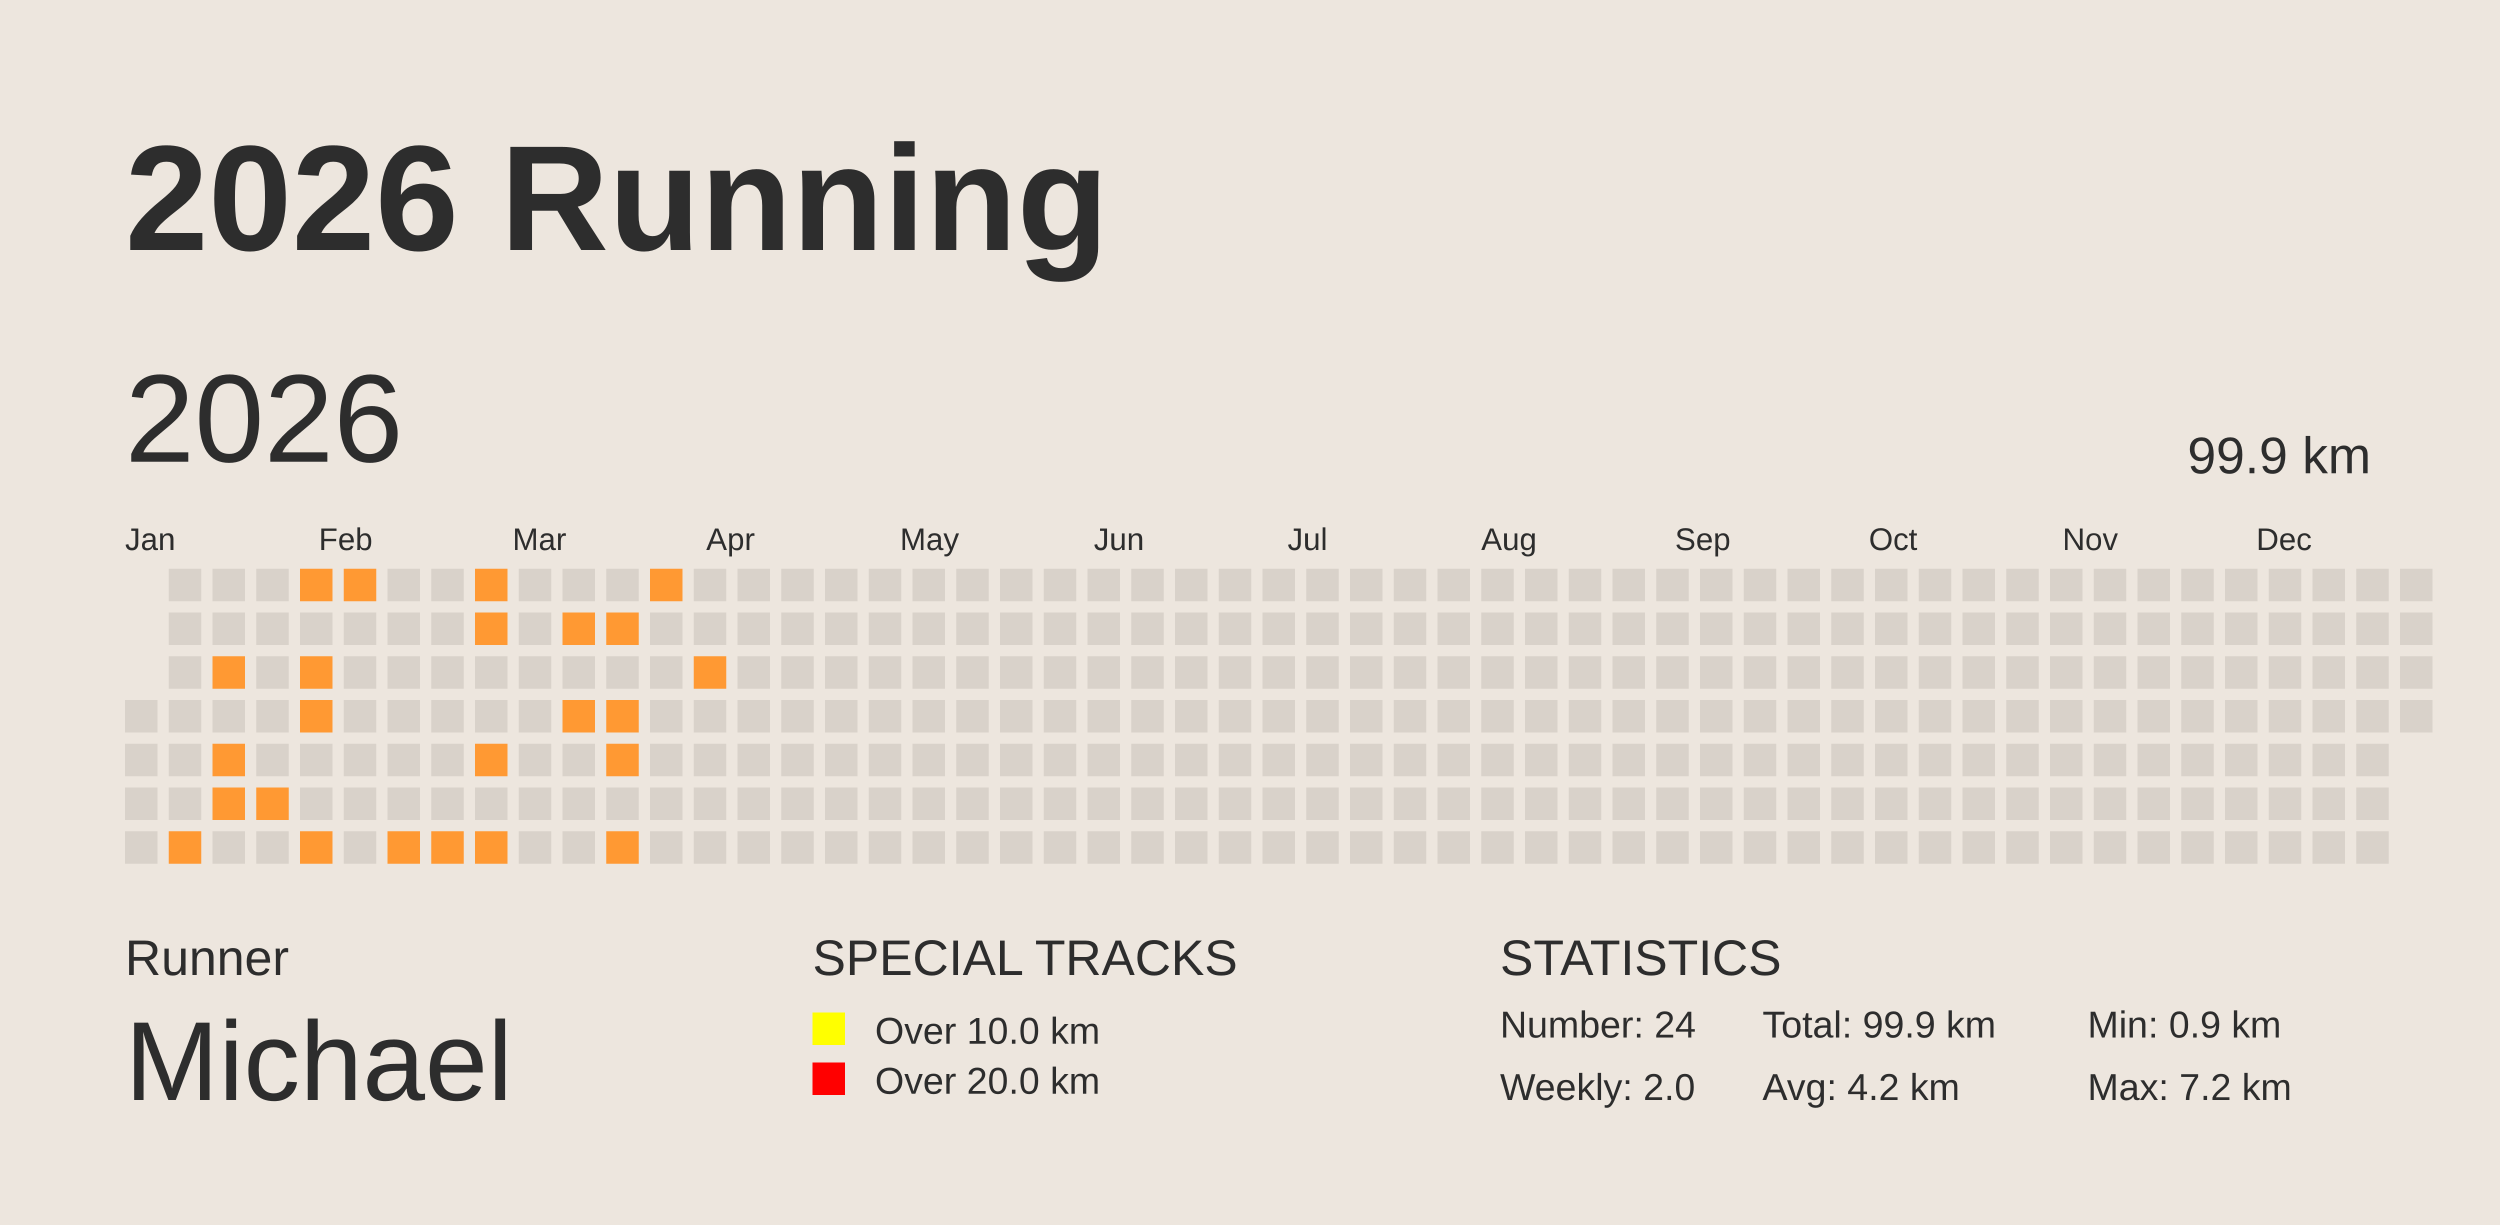
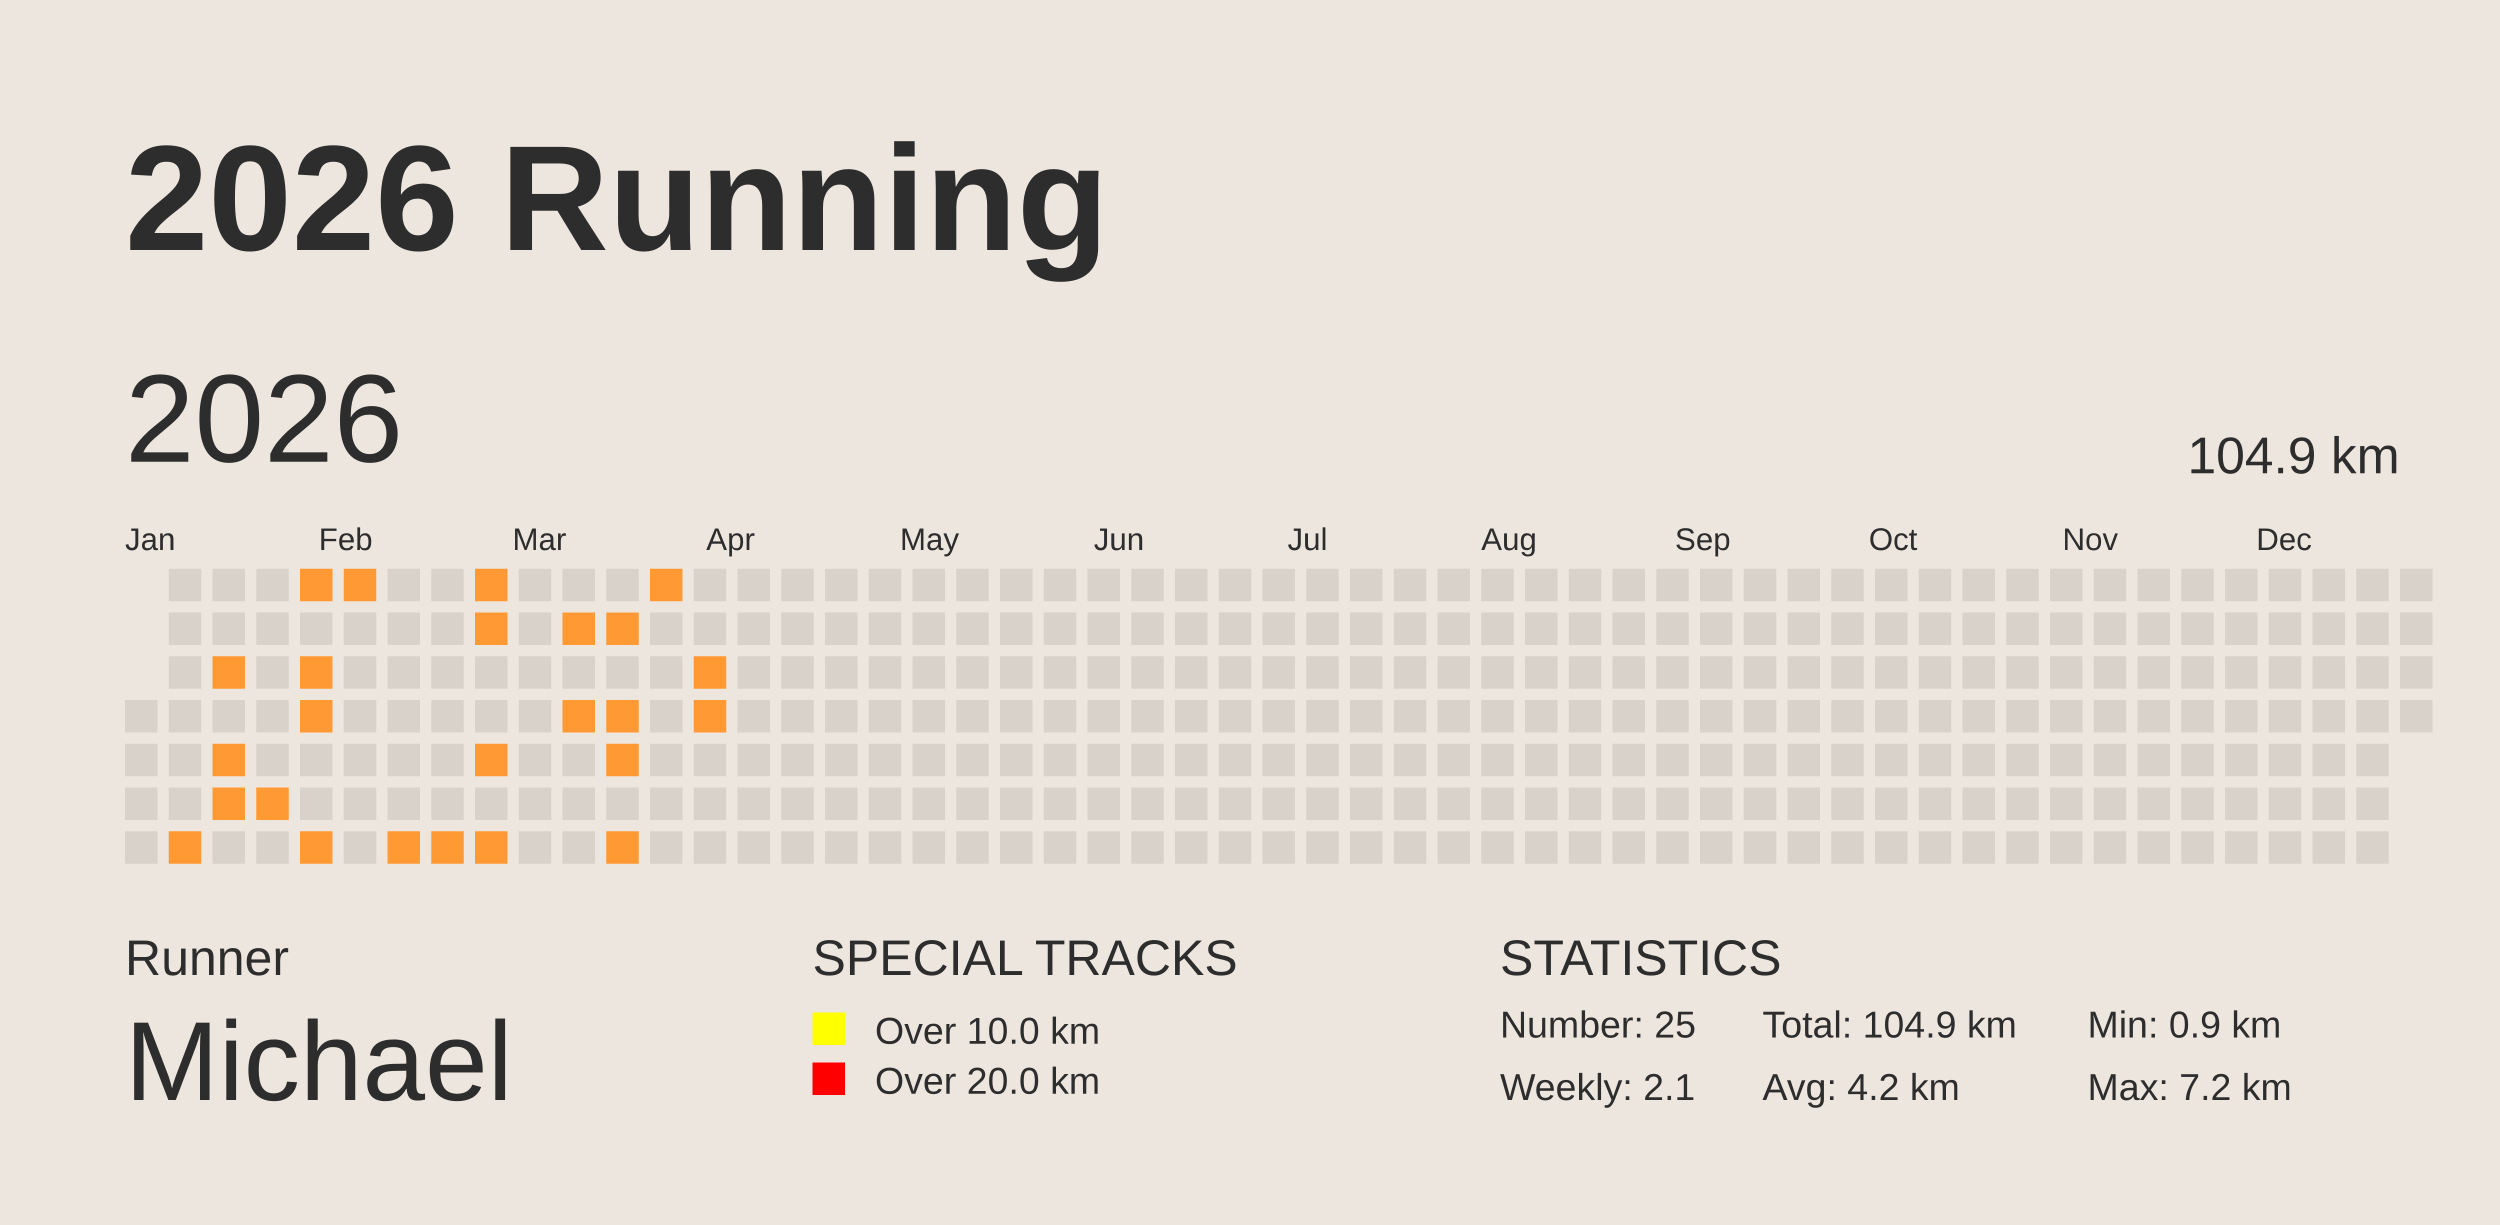
<svg xmlns="http://www.w3.org/2000/svg" baseProfile="full" height="98mm" version="1.1" viewBox="0,0,200,98" width="200mm">
  <defs />
  <rect fill="#EDE6DE" height="98" width="200" x="0" y="0" />
  <text fill="#2D2D2D" style="font-size:12px; font-family:Arial; font-weight:bold;" x="10" y="20">2026 Running</text>
  <text fill="#2D2D2D" style="font-size:4px; font-family:Arial" x="10" y="78">Runner</text>
  <text fill="#2D2D2D" style="font-size:9px; font-family:Arial" x="10" y="88">Michael</text>
  <text fill="#2D2D2D" style="font-size:4px; font-family:Arial" x="65" y="78">SPECIAL TRACKS</text>
  <rect fill="yellow" height="2.6" width="2.6" x="65" y="81" />
  <text fill="#2D2D2D" style="font-size:3px; font-family:Arial" x="70" y="83.5">Over 10.0 km</text>
  <rect fill="red" height="2.6" width="2.6" x="65" y="85" />
  <text fill="#2D2D2D" style="font-size:3px; font-family:Arial" x="70" y="87.5">Over 20.0 km</text>
  <text fill="#2D2D2D" style="font-size:4px; font-family:Arial" x="120" y="78">STATISTICS</text>
-   <text fill="#2D2D2D" style="font-size:3px; font-family:Arial" x="120" y="83">Number: 24</text>
-   <text fill="#2D2D2D" style="font-size:3px; font-family:Arial" x="120" y="88">Weekly: 2.0</text>
-   <text fill="#2D2D2D" style="font-size:3px; font-family:Arial" x="141" y="83">Total: 99.9 km</text>
+   <text fill="#2D2D2D" style="font-size:3px; font-family:Arial" x="120" y="83">Number: 25</text>
+   <text fill="#2D2D2D" style="font-size:3px; font-family:Arial" x="120" y="88">Weekly: 2.1</text>
+   <text fill="#2D2D2D" style="font-size:3px; font-family:Arial" x="141" y="83">Total: 104.9 km</text>
  <text fill="#2D2D2D" style="font-size:3px; font-family:Arial" x="141" y="88">Avg: 4.2 km</text>
  <text fill="#2D2D2D" style="font-size:3px; font-family:Arial" x="167" y="83">Min: 0.9 km</text>
  <text fill="#2D2D2D" style="font-size:3px; font-family:Arial" x="167" y="88">Max: 7.2 km</text>
  <text dominant-baseline="hanging" fill="#2D2D2D" style="font-size:10.0px; font-family:Arial;" x="10" y="30">2026</text>
-   <text dominant-baseline="hanging" fill="#2D2D2D" style="font-size:4.125px; font-family:Arial;" x="175" y="35">99.9 km</text>
+   <text dominant-baseline="hanging" fill="#2D2D2D" style="font-size:4.125px; font-family:Arial;" x="175" y="35">104.9 km</text>
  <text fill="#2D2D2D" style="font-size:2.5px; font-family:Arial" x="10.0" y="44">Jan</text>
  <text fill="#2D2D2D" style="font-size:2.5px; font-family:Arial" x="25.5" y="44">Feb</text>
  <text fill="#2D2D2D" style="font-size:2.5px; font-family:Arial" x="41.0" y="44">Mar</text>
  <text fill="#2D2D2D" style="font-size:2.5px; font-family:Arial" x="56.5" y="44">Apr</text>
  <text fill="#2D2D2D" style="font-size:2.5px; font-family:Arial" x="72.0" y="44">May</text>
  <text fill="#2D2D2D" style="font-size:2.5px; font-family:Arial" x="87.5" y="44">Jun</text>
  <text fill="#2D2D2D" style="font-size:2.5px; font-family:Arial" x="103.0" y="44">Jul</text>
  <text fill="#2D2D2D" style="font-size:2.5px; font-family:Arial" x="118.5" y="44">Aug</text>
  <text fill="#2D2D2D" style="font-size:2.5px; font-family:Arial" x="134.0" y="44">Sep</text>
  <text fill="#2D2D2D" style="font-size:2.5px; font-family:Arial" x="149.5" y="44">Oct</text>
  <text fill="#2D2D2D" style="font-size:2.5px; font-family:Arial" x="165.0" y="44">Nov</text>
  <text fill="#2D2D2D" style="font-size:2.5px; font-family:Arial" x="180.5" y="44">Dec</text>
  <rect fill="#D9D2CA" height="2.6" width="2.6" x="10.0" y="56.0" />
  <rect fill="#D9D2CA" height="2.6" width="2.6" x="10.0" y="59.5" />
  <rect fill="#D9D2CA" height="2.6" width="2.6" x="10.0" y="63.0" />
  <rect fill="#D9D2CA" height="2.6" width="2.6" x="10.0" y="66.5" />
  <rect fill="#D9D2CA" height="2.6" width="2.6" x="13.5" y="45.5" />
  <rect fill="#D9D2CA" height="2.6" width="2.6" x="13.5" y="49.0" />
  <rect fill="#D9D2CA" height="2.6" width="2.6" x="13.5" y="52.5" />
  <rect fill="#D9D2CA" height="2.6" width="2.6" x="13.5" y="56.0" />
  <rect fill="#D9D2CA" height="2.6" width="2.6" x="13.5" y="59.5" />
  <rect fill="#D9D2CA" height="2.6" width="2.6" x="13.5" y="63.0" />
  <rect fill="#FF9933" height="2.6" width="2.6" x="13.5" y="66.5" />
  <rect fill="#D9D2CA" height="2.6" width="2.6" x="17.0" y="45.5" />
  <rect fill="#D9D2CA" height="2.6" width="2.6" x="17.0" y="49.0" />
  <rect fill="#FF9933" height="2.6" width="2.6" x="17.0" y="52.5" />
  <rect fill="#D9D2CA" height="2.6" width="2.6" x="17.0" y="56.0" />
  <rect fill="#FF9933" height="2.6" width="2.6" x="17.0" y="59.5" />
  <rect fill="#FF9933" height="2.6" width="2.6" x="17.0" y="63.0" />
  <rect fill="#D9D2CA" height="2.6" width="2.6" x="17.0" y="66.5" />
  <rect fill="#D9D2CA" height="2.6" width="2.6" x="20.5" y="45.5" />
  <rect fill="#D9D2CA" height="2.6" width="2.6" x="20.5" y="49.0" />
  <rect fill="#D9D2CA" height="2.6" width="2.6" x="20.5" y="52.5" />
  <rect fill="#D9D2CA" height="2.6" width="2.6" x="20.5" y="56.0" />
  <rect fill="#D9D2CA" height="2.6" width="2.6" x="20.5" y="59.5" />
  <rect fill="#FF9933" height="2.6" width="2.6" x="20.5" y="63.0" />
  <rect fill="#D9D2CA" height="2.6" width="2.6" x="20.5" y="66.5" />
  <rect fill="#FF9933" height="2.6" width="2.6" x="24.0" y="45.5" />
  <rect fill="#D9D2CA" height="2.6" width="2.6" x="24.0" y="49.0" />
  <rect fill="#FF9933" height="2.6" width="2.6" x="24.0" y="52.5" />
  <rect fill="#FF9933" height="2.6" width="2.6" x="24.0" y="56.0" />
  <rect fill="#D9D2CA" height="2.6" width="2.6" x="24.0" y="59.5" />
  <rect fill="#D9D2CA" height="2.6" width="2.6" x="24.0" y="63.0" />
  <rect fill="#FF9933" height="2.6" width="2.6" x="24.0" y="66.5" />
  <rect fill="#FF9933" height="2.6" width="2.6" x="27.5" y="45.5" />
  <rect fill="#D9D2CA" height="2.6" width="2.6" x="27.5" y="49.0" />
  <rect fill="#D9D2CA" height="2.6" width="2.6" x="27.5" y="52.5" />
  <rect fill="#D9D2CA" height="2.6" width="2.6" x="27.5" y="56.0" />
  <rect fill="#D9D2CA" height="2.6" width="2.6" x="27.5" y="59.5" />
  <rect fill="#D9D2CA" height="2.6" width="2.6" x="27.5" y="63.0" />
  <rect fill="#D9D2CA" height="2.6" width="2.6" x="27.5" y="66.5" />
  <rect fill="#D9D2CA" height="2.6" width="2.6" x="31.0" y="45.5" />
  <rect fill="#D9D2CA" height="2.6" width="2.6" x="31.0" y="49.0" />
  <rect fill="#D9D2CA" height="2.6" width="2.6" x="31.0" y="52.5" />
  <rect fill="#D9D2CA" height="2.6" width="2.6" x="31.0" y="56.0" />
  <rect fill="#D9D2CA" height="2.6" width="2.6" x="31.0" y="59.5" />
  <rect fill="#D9D2CA" height="2.6" width="2.6" x="31.0" y="63.0" />
  <rect fill="#FF9933" height="2.6" width="2.6" x="31.0" y="66.5" />
  <rect fill="#D9D2CA" height="2.6" width="2.6" x="34.5" y="45.5" />
  <rect fill="#D9D2CA" height="2.6" width="2.6" x="34.5" y="49.0" />
  <rect fill="#D9D2CA" height="2.6" width="2.6" x="34.5" y="52.5" />
  <rect fill="#D9D2CA" height="2.6" width="2.6" x="34.5" y="56.0" />
  <rect fill="#D9D2CA" height="2.6" width="2.6" x="34.5" y="59.5" />
  <rect fill="#D9D2CA" height="2.6" width="2.6" x="34.5" y="63.0" />
  <rect fill="#FF9933" height="2.6" width="2.6" x="34.5" y="66.5" />
  <rect fill="#FF9933" height="2.6" width="2.6" x="38.0" y="45.5" />
  <rect fill="#FF9933" height="2.6" width="2.6" x="38.0" y="49.0" />
  <rect fill="#D9D2CA" height="2.6" width="2.6" x="38.0" y="52.5" />
  <rect fill="#D9D2CA" height="2.6" width="2.6" x="38.0" y="56.0" />
  <rect fill="#FF9933" height="2.6" width="2.6" x="38.0" y="59.5" />
  <rect fill="#D9D2CA" height="2.6" width="2.6" x="38.0" y="63.0" />
  <rect fill="#FF9933" height="2.6" width="2.6" x="38.0" y="66.5" />
  <rect fill="#D9D2CA" height="2.6" width="2.6" x="41.5" y="45.5" />
  <rect fill="#D9D2CA" height="2.6" width="2.6" x="41.5" y="49.0" />
  <rect fill="#D9D2CA" height="2.6" width="2.6" x="41.5" y="52.5" />
  <rect fill="#D9D2CA" height="2.6" width="2.6" x="41.5" y="56.0" />
  <rect fill="#D9D2CA" height="2.6" width="2.6" x="41.5" y="59.5" />
  <rect fill="#D9D2CA" height="2.6" width="2.6" x="41.5" y="63.0" />
  <rect fill="#D9D2CA" height="2.6" width="2.6" x="41.5" y="66.5" />
  <rect fill="#D9D2CA" height="2.6" width="2.6" x="45.0" y="45.5" />
  <rect fill="#FF9933" height="2.6" width="2.6" x="45.0" y="49.0" />
  <rect fill="#D9D2CA" height="2.6" width="2.6" x="45.0" y="52.5" />
  <rect fill="#FF9933" height="2.6" width="2.6" x="45.0" y="56.0" />
  <rect fill="#D9D2CA" height="2.6" width="2.6" x="45.0" y="59.5" />
  <rect fill="#D9D2CA" height="2.6" width="2.6" x="45.0" y="63.0" />
  <rect fill="#D9D2CA" height="2.6" width="2.6" x="45.0" y="66.5" />
  <rect fill="#D9D2CA" height="2.6" width="2.6" x="48.5" y="45.5" />
  <rect fill="#FF9933" height="2.6" width="2.6" x="48.5" y="49.0" />
  <rect fill="#D9D2CA" height="2.6" width="2.6" x="48.5" y="52.5" />
  <rect fill="#FF9933" height="2.6" width="2.6" x="48.5" y="56.0" />
  <rect fill="#FF9933" height="2.6" width="2.6" x="48.5" y="59.5" />
  <rect fill="#D9D2CA" height="2.6" width="2.6" x="48.5" y="63.0" />
  <rect fill="#FF9933" height="2.6" width="2.6" x="48.5" y="66.5" />
  <rect fill="#FF9933" height="2.6" width="2.6" x="52.0" y="45.5" />
  <rect fill="#D9D2CA" height="2.6" width="2.6" x="52.0" y="49.0" />
  <rect fill="#D9D2CA" height="2.6" width="2.6" x="52.0" y="52.5" />
  <rect fill="#D9D2CA" height="2.6" width="2.6" x="52.0" y="56.0" />
  <rect fill="#D9D2CA" height="2.6" width="2.6" x="52.0" y="59.5" />
  <rect fill="#D9D2CA" height="2.6" width="2.6" x="52.0" y="63.0" />
  <rect fill="#D9D2CA" height="2.6" width="2.6" x="52.0" y="66.5" />
  <rect fill="#D9D2CA" height="2.6" width="2.6" x="55.5" y="45.5" />
  <rect fill="#D9D2CA" height="2.6" width="2.6" x="55.5" y="49.0" />
  <rect fill="#FF9933" height="2.6" width="2.6" x="55.5" y="52.5" />
-   <rect fill="#D9D2CA" height="2.6" width="2.6" x="55.5" y="56.0" />
+   <rect fill="#FF9933" height="2.6" width="2.6" x="55.5" y="56.0" />
  <rect fill="#D9D2CA" height="2.6" width="2.6" x="55.5" y="59.5" />
  <rect fill="#D9D2CA" height="2.6" width="2.6" x="55.5" y="63.0" />
  <rect fill="#D9D2CA" height="2.6" width="2.6" x="55.5" y="66.5" />
  <rect fill="#D9D2CA" height="2.6" width="2.6" x="59.0" y="45.5" />
  <rect fill="#D9D2CA" height="2.6" width="2.6" x="59.0" y="49.0" />
  <rect fill="#D9D2CA" height="2.6" width="2.6" x="59.0" y="52.5" />
  <rect fill="#D9D2CA" height="2.6" width="2.6" x="59.0" y="56.0" />
  <rect fill="#D9D2CA" height="2.6" width="2.6" x="59.0" y="59.5" />
  <rect fill="#D9D2CA" height="2.6" width="2.6" x="59.0" y="63.0" />
  <rect fill="#D9D2CA" height="2.6" width="2.6" x="59.0" y="66.5" />
  <rect fill="#D9D2CA" height="2.6" width="2.6" x="62.5" y="45.5" />
  <rect fill="#D9D2CA" height="2.6" width="2.6" x="62.5" y="49.0" />
  <rect fill="#D9D2CA" height="2.6" width="2.6" x="62.5" y="52.5" />
  <rect fill="#D9D2CA" height="2.6" width="2.6" x="62.5" y="56.0" />
  <rect fill="#D9D2CA" height="2.6" width="2.6" x="62.5" y="59.5" />
  <rect fill="#D9D2CA" height="2.6" width="2.6" x="62.5" y="63.0" />
  <rect fill="#D9D2CA" height="2.6" width="2.6" x="62.5" y="66.5" />
  <rect fill="#D9D2CA" height="2.6" width="2.6" x="66.0" y="45.5" />
  <rect fill="#D9D2CA" height="2.6" width="2.6" x="66.0" y="49.0" />
  <rect fill="#D9D2CA" height="2.6" width="2.6" x="66.0" y="52.5" />
  <rect fill="#D9D2CA" height="2.6" width="2.6" x="66.0" y="56.0" />
  <rect fill="#D9D2CA" height="2.6" width="2.6" x="66.0" y="59.5" />
  <rect fill="#D9D2CA" height="2.6" width="2.6" x="66.0" y="63.0" />
  <rect fill="#D9D2CA" height="2.6" width="2.6" x="66.0" y="66.5" />
  <rect fill="#D9D2CA" height="2.6" width="2.6" x="69.5" y="45.5" />
  <rect fill="#D9D2CA" height="2.6" width="2.6" x="69.5" y="49.0" />
  <rect fill="#D9D2CA" height="2.6" width="2.6" x="69.5" y="52.5" />
  <rect fill="#D9D2CA" height="2.6" width="2.6" x="69.5" y="56.0" />
  <rect fill="#D9D2CA" height="2.6" width="2.6" x="69.5" y="59.5" />
  <rect fill="#D9D2CA" height="2.6" width="2.6" x="69.5" y="63.0" />
  <rect fill="#D9D2CA" height="2.6" width="2.6" x="69.5" y="66.5" />
  <rect fill="#D9D2CA" height="2.6" width="2.6" x="73.0" y="45.5" />
  <rect fill="#D9D2CA" height="2.6" width="2.6" x="73.0" y="49.0" />
  <rect fill="#D9D2CA" height="2.6" width="2.6" x="73.0" y="52.5" />
  <rect fill="#D9D2CA" height="2.6" width="2.6" x="73.0" y="56.0" />
  <rect fill="#D9D2CA" height="2.6" width="2.6" x="73.0" y="59.5" />
  <rect fill="#D9D2CA" height="2.6" width="2.6" x="73.0" y="63.0" />
  <rect fill="#D9D2CA" height="2.6" width="2.6" x="73.0" y="66.5" />
  <rect fill="#D9D2CA" height="2.6" width="2.6" x="76.5" y="45.5" />
  <rect fill="#D9D2CA" height="2.6" width="2.6" x="76.5" y="49.0" />
  <rect fill="#D9D2CA" height="2.6" width="2.6" x="76.5" y="52.5" />
  <rect fill="#D9D2CA" height="2.6" width="2.6" x="76.5" y="56.0" />
  <rect fill="#D9D2CA" height="2.6" width="2.6" x="76.5" y="59.5" />
  <rect fill="#D9D2CA" height="2.6" width="2.6" x="76.5" y="63.0" />
  <rect fill="#D9D2CA" height="2.6" width="2.6" x="76.5" y="66.5" />
  <rect fill="#D9D2CA" height="2.6" width="2.6" x="80.0" y="45.5" />
  <rect fill="#D9D2CA" height="2.6" width="2.6" x="80.0" y="49.0" />
  <rect fill="#D9D2CA" height="2.6" width="2.6" x="80.0" y="52.5" />
  <rect fill="#D9D2CA" height="2.6" width="2.6" x="80.0" y="56.0" />
  <rect fill="#D9D2CA" height="2.6" width="2.6" x="80.0" y="59.5" />
  <rect fill="#D9D2CA" height="2.6" width="2.6" x="80.0" y="63.0" />
  <rect fill="#D9D2CA" height="2.6" width="2.6" x="80.0" y="66.5" />
  <rect fill="#D9D2CA" height="2.6" width="2.6" x="83.5" y="45.5" />
  <rect fill="#D9D2CA" height="2.6" width="2.6" x="83.5" y="49.0" />
  <rect fill="#D9D2CA" height="2.6" width="2.6" x="83.5" y="52.5" />
  <rect fill="#D9D2CA" height="2.6" width="2.6" x="83.5" y="56.0" />
  <rect fill="#D9D2CA" height="2.6" width="2.6" x="83.5" y="59.5" />
  <rect fill="#D9D2CA" height="2.6" width="2.6" x="83.5" y="63.0" />
  <rect fill="#D9D2CA" height="2.6" width="2.6" x="83.5" y="66.5" />
  <rect fill="#D9D2CA" height="2.6" width="2.6" x="87.0" y="45.5" />
  <rect fill="#D9D2CA" height="2.6" width="2.6" x="87.0" y="49.0" />
  <rect fill="#D9D2CA" height="2.6" width="2.6" x="87.0" y="52.5" />
  <rect fill="#D9D2CA" height="2.6" width="2.6" x="87.0" y="56.0" />
  <rect fill="#D9D2CA" height="2.6" width="2.6" x="87.0" y="59.5" />
  <rect fill="#D9D2CA" height="2.6" width="2.6" x="87.0" y="63.0" />
  <rect fill="#D9D2CA" height="2.6" width="2.6" x="87.0" y="66.5" />
  <rect fill="#D9D2CA" height="2.6" width="2.6" x="90.5" y="45.5" />
  <rect fill="#D9D2CA" height="2.6" width="2.6" x="90.5" y="49.0" />
  <rect fill="#D9D2CA" height="2.6" width="2.6" x="90.5" y="52.5" />
  <rect fill="#D9D2CA" height="2.6" width="2.6" x="90.5" y="56.0" />
  <rect fill="#D9D2CA" height="2.6" width="2.6" x="90.5" y="59.5" />
  <rect fill="#D9D2CA" height="2.6" width="2.6" x="90.5" y="63.0" />
  <rect fill="#D9D2CA" height="2.6" width="2.6" x="90.5" y="66.5" />
  <rect fill="#D9D2CA" height="2.6" width="2.6" x="94.0" y="45.5" />
  <rect fill="#D9D2CA" height="2.6" width="2.6" x="94.0" y="49.0" />
  <rect fill="#D9D2CA" height="2.6" width="2.6" x="94.0" y="52.5" />
  <rect fill="#D9D2CA" height="2.6" width="2.6" x="94.0" y="56.0" />
  <rect fill="#D9D2CA" height="2.6" width="2.6" x="94.0" y="59.5" />
  <rect fill="#D9D2CA" height="2.6" width="2.6" x="94.0" y="63.0" />
  <rect fill="#D9D2CA" height="2.6" width="2.6" x="94.0" y="66.5" />
  <rect fill="#D9D2CA" height="2.6" width="2.6" x="97.5" y="45.5" />
  <rect fill="#D9D2CA" height="2.6" width="2.6" x="97.5" y="49.0" />
  <rect fill="#D9D2CA" height="2.6" width="2.6" x="97.5" y="52.5" />
  <rect fill="#D9D2CA" height="2.6" width="2.6" x="97.5" y="56.0" />
  <rect fill="#D9D2CA" height="2.6" width="2.6" x="97.5" y="59.5" />
  <rect fill="#D9D2CA" height="2.6" width="2.6" x="97.5" y="63.0" />
  <rect fill="#D9D2CA" height="2.6" width="2.6" x="97.5" y="66.5" />
  <rect fill="#D9D2CA" height="2.6" width="2.6" x="101.0" y="45.5" />
  <rect fill="#D9D2CA" height="2.6" width="2.6" x="101.0" y="49.0" />
  <rect fill="#D9D2CA" height="2.6" width="2.6" x="101.0" y="52.5" />
  <rect fill="#D9D2CA" height="2.6" width="2.6" x="101.0" y="56.0" />
  <rect fill="#D9D2CA" height="2.6" width="2.6" x="101.0" y="59.5" />
  <rect fill="#D9D2CA" height="2.6" width="2.6" x="101.0" y="63.0" />
  <rect fill="#D9D2CA" height="2.6" width="2.6" x="101.0" y="66.5" />
  <rect fill="#D9D2CA" height="2.6" width="2.6" x="104.5" y="45.5" />
  <rect fill="#D9D2CA" height="2.6" width="2.6" x="104.5" y="49.0" />
  <rect fill="#D9D2CA" height="2.6" width="2.6" x="104.5" y="52.5" />
  <rect fill="#D9D2CA" height="2.6" width="2.6" x="104.5" y="56.0" />
  <rect fill="#D9D2CA" height="2.6" width="2.6" x="104.5" y="59.5" />
  <rect fill="#D9D2CA" height="2.6" width="2.6" x="104.5" y="63.0" />
  <rect fill="#D9D2CA" height="2.6" width="2.6" x="104.5" y="66.5" />
  <rect fill="#D9D2CA" height="2.6" width="2.6" x="108.0" y="45.5" />
  <rect fill="#D9D2CA" height="2.6" width="2.6" x="108.0" y="49.0" />
  <rect fill="#D9D2CA" height="2.6" width="2.6" x="108.0" y="52.5" />
  <rect fill="#D9D2CA" height="2.6" width="2.6" x="108.0" y="56.0" />
  <rect fill="#D9D2CA" height="2.6" width="2.6" x="108.0" y="59.5" />
  <rect fill="#D9D2CA" height="2.6" width="2.6" x="108.0" y="63.0" />
  <rect fill="#D9D2CA" height="2.6" width="2.6" x="108.0" y="66.5" />
  <rect fill="#D9D2CA" height="2.6" width="2.6" x="111.5" y="45.5" />
  <rect fill="#D9D2CA" height="2.6" width="2.6" x="111.5" y="49.0" />
  <rect fill="#D9D2CA" height="2.6" width="2.6" x="111.5" y="52.5" />
  <rect fill="#D9D2CA" height="2.6" width="2.6" x="111.5" y="56.0" />
  <rect fill="#D9D2CA" height="2.6" width="2.6" x="111.5" y="59.5" />
  <rect fill="#D9D2CA" height="2.6" width="2.6" x="111.5" y="63.0" />
  <rect fill="#D9D2CA" height="2.6" width="2.6" x="111.5" y="66.5" />
  <rect fill="#D9D2CA" height="2.6" width="2.6" x="115.0" y="45.5" />
  <rect fill="#D9D2CA" height="2.6" width="2.6" x="115.0" y="49.0" />
  <rect fill="#D9D2CA" height="2.6" width="2.6" x="115.0" y="52.5" />
  <rect fill="#D9D2CA" height="2.6" width="2.6" x="115.0" y="56.0" />
  <rect fill="#D9D2CA" height="2.6" width="2.6" x="115.0" y="59.5" />
  <rect fill="#D9D2CA" height="2.6" width="2.6" x="115.0" y="63.0" />
  <rect fill="#D9D2CA" height="2.6" width="2.6" x="115.0" y="66.5" />
  <rect fill="#D9D2CA" height="2.6" width="2.6" x="118.5" y="45.5" />
  <rect fill="#D9D2CA" height="2.6" width="2.6" x="118.5" y="49.0" />
  <rect fill="#D9D2CA" height="2.6" width="2.6" x="118.5" y="52.5" />
  <rect fill="#D9D2CA" height="2.6" width="2.6" x="118.5" y="56.0" />
  <rect fill="#D9D2CA" height="2.6" width="2.6" x="118.5" y="59.5" />
  <rect fill="#D9D2CA" height="2.6" width="2.6" x="118.5" y="63.0" />
  <rect fill="#D9D2CA" height="2.6" width="2.6" x="118.5" y="66.5" />
  <rect fill="#D9D2CA" height="2.6" width="2.6" x="122.0" y="45.5" />
  <rect fill="#D9D2CA" height="2.6" width="2.6" x="122.0" y="49.0" />
  <rect fill="#D9D2CA" height="2.6" width="2.6" x="122.0" y="52.5" />
  <rect fill="#D9D2CA" height="2.6" width="2.6" x="122.0" y="56.0" />
  <rect fill="#D9D2CA" height="2.6" width="2.6" x="122.0" y="59.5" />
  <rect fill="#D9D2CA" height="2.6" width="2.6" x="122.0" y="63.0" />
  <rect fill="#D9D2CA" height="2.6" width="2.6" x="122.0" y="66.5" />
  <rect fill="#D9D2CA" height="2.6" width="2.6" x="125.5" y="45.5" />
  <rect fill="#D9D2CA" height="2.6" width="2.6" x="125.5" y="49.0" />
  <rect fill="#D9D2CA" height="2.6" width="2.6" x="125.5" y="52.5" />
  <rect fill="#D9D2CA" height="2.6" width="2.6" x="125.5" y="56.0" />
  <rect fill="#D9D2CA" height="2.6" width="2.6" x="125.5" y="59.5" />
  <rect fill="#D9D2CA" height="2.6" width="2.6" x="125.5" y="63.0" />
  <rect fill="#D9D2CA" height="2.6" width="2.6" x="125.5" y="66.5" />
  <rect fill="#D9D2CA" height="2.6" width="2.6" x="129.0" y="45.5" />
  <rect fill="#D9D2CA" height="2.6" width="2.6" x="129.0" y="49.0" />
  <rect fill="#D9D2CA" height="2.6" width="2.6" x="129.0" y="52.5" />
  <rect fill="#D9D2CA" height="2.6" width="2.6" x="129.0" y="56.0" />
  <rect fill="#D9D2CA" height="2.6" width="2.6" x="129.0" y="59.5" />
  <rect fill="#D9D2CA" height="2.6" width="2.6" x="129.0" y="63.0" />
  <rect fill="#D9D2CA" height="2.6" width="2.6" x="129.0" y="66.5" />
  <rect fill="#D9D2CA" height="2.6" width="2.6" x="132.5" y="45.5" />
  <rect fill="#D9D2CA" height="2.6" width="2.6" x="132.5" y="49.0" />
  <rect fill="#D9D2CA" height="2.6" width="2.6" x="132.5" y="52.5" />
  <rect fill="#D9D2CA" height="2.6" width="2.6" x="132.5" y="56.0" />
  <rect fill="#D9D2CA" height="2.6" width="2.6" x="132.5" y="59.5" />
  <rect fill="#D9D2CA" height="2.6" width="2.6" x="132.5" y="63.0" />
  <rect fill="#D9D2CA" height="2.6" width="2.6" x="132.5" y="66.5" />
  <rect fill="#D9D2CA" height="2.6" width="2.6" x="136.0" y="45.5" />
  <rect fill="#D9D2CA" height="2.6" width="2.6" x="136.0" y="49.0" />
  <rect fill="#D9D2CA" height="2.6" width="2.6" x="136.0" y="52.5" />
  <rect fill="#D9D2CA" height="2.6" width="2.6" x="136.0" y="56.0" />
  <rect fill="#D9D2CA" height="2.6" width="2.6" x="136.0" y="59.5" />
  <rect fill="#D9D2CA" height="2.6" width="2.6" x="136.0" y="63.0" />
  <rect fill="#D9D2CA" height="2.6" width="2.6" x="136.0" y="66.5" />
  <rect fill="#D9D2CA" height="2.6" width="2.6" x="139.5" y="45.5" />
  <rect fill="#D9D2CA" height="2.6" width="2.6" x="139.5" y="49.0" />
  <rect fill="#D9D2CA" height="2.6" width="2.6" x="139.5" y="52.5" />
  <rect fill="#D9D2CA" height="2.6" width="2.6" x="139.5" y="56.0" />
  <rect fill="#D9D2CA" height="2.6" width="2.6" x="139.5" y="59.5" />
  <rect fill="#D9D2CA" height="2.6" width="2.6" x="139.5" y="63.0" />
  <rect fill="#D9D2CA" height="2.6" width="2.6" x="139.5" y="66.5" />
  <rect fill="#D9D2CA" height="2.6" width="2.6" x="143.0" y="45.5" />
  <rect fill="#D9D2CA" height="2.6" width="2.6" x="143.0" y="49.0" />
  <rect fill="#D9D2CA" height="2.6" width="2.6" x="143.0" y="52.5" />
  <rect fill="#D9D2CA" height="2.6" width="2.6" x="143.0" y="56.0" />
  <rect fill="#D9D2CA" height="2.6" width="2.6" x="143.0" y="59.5" />
  <rect fill="#D9D2CA" height="2.6" width="2.6" x="143.0" y="63.0" />
  <rect fill="#D9D2CA" height="2.6" width="2.6" x="143.0" y="66.5" />
  <rect fill="#D9D2CA" height="2.6" width="2.6" x="146.5" y="45.5" />
  <rect fill="#D9D2CA" height="2.6" width="2.6" x="146.5" y="49.0" />
  <rect fill="#D9D2CA" height="2.6" width="2.6" x="146.5" y="52.5" />
  <rect fill="#D9D2CA" height="2.6" width="2.6" x="146.5" y="56.0" />
  <rect fill="#D9D2CA" height="2.6" width="2.6" x="146.5" y="59.5" />
  <rect fill="#D9D2CA" height="2.6" width="2.6" x="146.5" y="63.0" />
  <rect fill="#D9D2CA" height="2.6" width="2.6" x="146.5" y="66.5" />
  <rect fill="#D9D2CA" height="2.6" width="2.6" x="150.0" y="45.5" />
  <rect fill="#D9D2CA" height="2.6" width="2.6" x="150.0" y="49.0" />
  <rect fill="#D9D2CA" height="2.6" width="2.6" x="150.0" y="52.5" />
  <rect fill="#D9D2CA" height="2.6" width="2.6" x="150.0" y="56.0" />
  <rect fill="#D9D2CA" height="2.6" width="2.6" x="150.0" y="59.5" />
  <rect fill="#D9D2CA" height="2.6" width="2.6" x="150.0" y="63.0" />
  <rect fill="#D9D2CA" height="2.6" width="2.6" x="150.0" y="66.5" />
  <rect fill="#D9D2CA" height="2.6" width="2.6" x="153.5" y="45.5" />
  <rect fill="#D9D2CA" height="2.6" width="2.6" x="153.5" y="49.0" />
  <rect fill="#D9D2CA" height="2.6" width="2.6" x="153.5" y="52.5" />
  <rect fill="#D9D2CA" height="2.6" width="2.6" x="153.5" y="56.0" />
  <rect fill="#D9D2CA" height="2.6" width="2.6" x="153.5" y="59.5" />
  <rect fill="#D9D2CA" height="2.6" width="2.6" x="153.5" y="63.0" />
  <rect fill="#D9D2CA" height="2.6" width="2.6" x="153.5" y="66.5" />
  <rect fill="#D9D2CA" height="2.6" width="2.6" x="157.0" y="45.5" />
  <rect fill="#D9D2CA" height="2.6" width="2.6" x="157.0" y="49.0" />
  <rect fill="#D9D2CA" height="2.6" width="2.6" x="157.0" y="52.5" />
  <rect fill="#D9D2CA" height="2.6" width="2.6" x="157.0" y="56.0" />
  <rect fill="#D9D2CA" height="2.6" width="2.6" x="157.0" y="59.5" />
  <rect fill="#D9D2CA" height="2.6" width="2.6" x="157.0" y="63.0" />
  <rect fill="#D9D2CA" height="2.6" width="2.6" x="157.0" y="66.5" />
  <rect fill="#D9D2CA" height="2.6" width="2.6" x="160.5" y="45.5" />
  <rect fill="#D9D2CA" height="2.6" width="2.6" x="160.5" y="49.0" />
  <rect fill="#D9D2CA" height="2.6" width="2.6" x="160.5" y="52.5" />
  <rect fill="#D9D2CA" height="2.6" width="2.6" x="160.5" y="56.0" />
  <rect fill="#D9D2CA" height="2.6" width="2.6" x="160.5" y="59.5" />
  <rect fill="#D9D2CA" height="2.6" width="2.6" x="160.5" y="63.0" />
  <rect fill="#D9D2CA" height="2.6" width="2.6" x="160.5" y="66.5" />
  <rect fill="#D9D2CA" height="2.6" width="2.6" x="164.0" y="45.5" />
  <rect fill="#D9D2CA" height="2.6" width="2.6" x="164.0" y="49.0" />
  <rect fill="#D9D2CA" height="2.6" width="2.6" x="164.0" y="52.5" />
  <rect fill="#D9D2CA" height="2.6" width="2.6" x="164.0" y="56.0" />
  <rect fill="#D9D2CA" height="2.6" width="2.6" x="164.0" y="59.5" />
  <rect fill="#D9D2CA" height="2.6" width="2.6" x="164.0" y="63.0" />
  <rect fill="#D9D2CA" height="2.6" width="2.6" x="164.0" y="66.5" />
  <rect fill="#D9D2CA" height="2.6" width="2.6" x="167.5" y="45.5" />
  <rect fill="#D9D2CA" height="2.6" width="2.6" x="167.5" y="49.0" />
  <rect fill="#D9D2CA" height="2.6" width="2.6" x="167.5" y="52.5" />
  <rect fill="#D9D2CA" height="2.6" width="2.6" x="167.5" y="56.0" />
  <rect fill="#D9D2CA" height="2.6" width="2.6" x="167.5" y="59.5" />
  <rect fill="#D9D2CA" height="2.6" width="2.6" x="167.5" y="63.0" />
  <rect fill="#D9D2CA" height="2.6" width="2.6" x="167.5" y="66.5" />
  <rect fill="#D9D2CA" height="2.6" width="2.6" x="171.0" y="45.5" />
  <rect fill="#D9D2CA" height="2.6" width="2.6" x="171.0" y="49.0" />
  <rect fill="#D9D2CA" height="2.6" width="2.6" x="171.0" y="52.5" />
  <rect fill="#D9D2CA" height="2.6" width="2.6" x="171.0" y="56.0" />
  <rect fill="#D9D2CA" height="2.6" width="2.6" x="171.0" y="59.5" />
  <rect fill="#D9D2CA" height="2.6" width="2.6" x="171.0" y="63.0" />
  <rect fill="#D9D2CA" height="2.6" width="2.6" x="171.0" y="66.5" />
  <rect fill="#D9D2CA" height="2.6" width="2.6" x="174.5" y="45.5" />
  <rect fill="#D9D2CA" height="2.6" width="2.6" x="174.5" y="49.0" />
  <rect fill="#D9D2CA" height="2.6" width="2.6" x="174.5" y="52.5" />
  <rect fill="#D9D2CA" height="2.6" width="2.6" x="174.5" y="56.0" />
  <rect fill="#D9D2CA" height="2.6" width="2.6" x="174.5" y="59.5" />
  <rect fill="#D9D2CA" height="2.6" width="2.6" x="174.5" y="63.0" />
  <rect fill="#D9D2CA" height="2.6" width="2.6" x="174.5" y="66.5" />
  <rect fill="#D9D2CA" height="2.6" width="2.6" x="178.0" y="45.5" />
  <rect fill="#D9D2CA" height="2.6" width="2.6" x="178.0" y="49.0" />
  <rect fill="#D9D2CA" height="2.6" width="2.6" x="178.0" y="52.5" />
  <rect fill="#D9D2CA" height="2.6" width="2.6" x="178.0" y="56.0" />
  <rect fill="#D9D2CA" height="2.6" width="2.6" x="178.0" y="59.5" />
  <rect fill="#D9D2CA" height="2.6" width="2.6" x="178.0" y="63.0" />
  <rect fill="#D9D2CA" height="2.6" width="2.6" x="178.0" y="66.5" />
  <rect fill="#D9D2CA" height="2.6" width="2.6" x="181.5" y="45.5" />
  <rect fill="#D9D2CA" height="2.6" width="2.6" x="181.5" y="49.0" />
  <rect fill="#D9D2CA" height="2.6" width="2.6" x="181.5" y="52.5" />
  <rect fill="#D9D2CA" height="2.6" width="2.6" x="181.5" y="56.0" />
  <rect fill="#D9D2CA" height="2.6" width="2.6" x="181.5" y="59.5" />
  <rect fill="#D9D2CA" height="2.6" width="2.6" x="181.5" y="63.0" />
  <rect fill="#D9D2CA" height="2.6" width="2.6" x="181.5" y="66.5" />
  <rect fill="#D9D2CA" height="2.6" width="2.6" x="185.0" y="45.5" />
  <rect fill="#D9D2CA" height="2.6" width="2.6" x="185.0" y="49.0" />
  <rect fill="#D9D2CA" height="2.6" width="2.6" x="185.0" y="52.5" />
  <rect fill="#D9D2CA" height="2.6" width="2.6" x="185.0" y="56.0" />
  <rect fill="#D9D2CA" height="2.6" width="2.6" x="185.0" y="59.5" />
  <rect fill="#D9D2CA" height="2.6" width="2.6" x="185.0" y="63.0" />
  <rect fill="#D9D2CA" height="2.6" width="2.6" x="185.0" y="66.5" />
  <rect fill="#D9D2CA" height="2.6" width="2.6" x="188.5" y="45.5" />
  <rect fill="#D9D2CA" height="2.6" width="2.6" x="188.5" y="49.0" />
  <rect fill="#D9D2CA" height="2.6" width="2.6" x="188.5" y="52.5" />
  <rect fill="#D9D2CA" height="2.6" width="2.6" x="188.5" y="56.0" />
  <rect fill="#D9D2CA" height="2.6" width="2.6" x="188.5" y="59.5" />
  <rect fill="#D9D2CA" height="2.6" width="2.6" x="188.5" y="63.0" />
  <rect fill="#D9D2CA" height="2.6" width="2.6" x="188.5" y="66.5" />
  <rect fill="#D9D2CA" height="2.6" width="2.6" x="192.0" y="45.5" />
  <rect fill="#D9D2CA" height="2.6" width="2.6" x="192.0" y="49.0" />
  <rect fill="#D9D2CA" height="2.6" width="2.6" x="192.0" y="52.5" />
  <rect fill="#D9D2CA" height="2.6" width="2.6" x="192.0" y="56.0" />
</svg>
